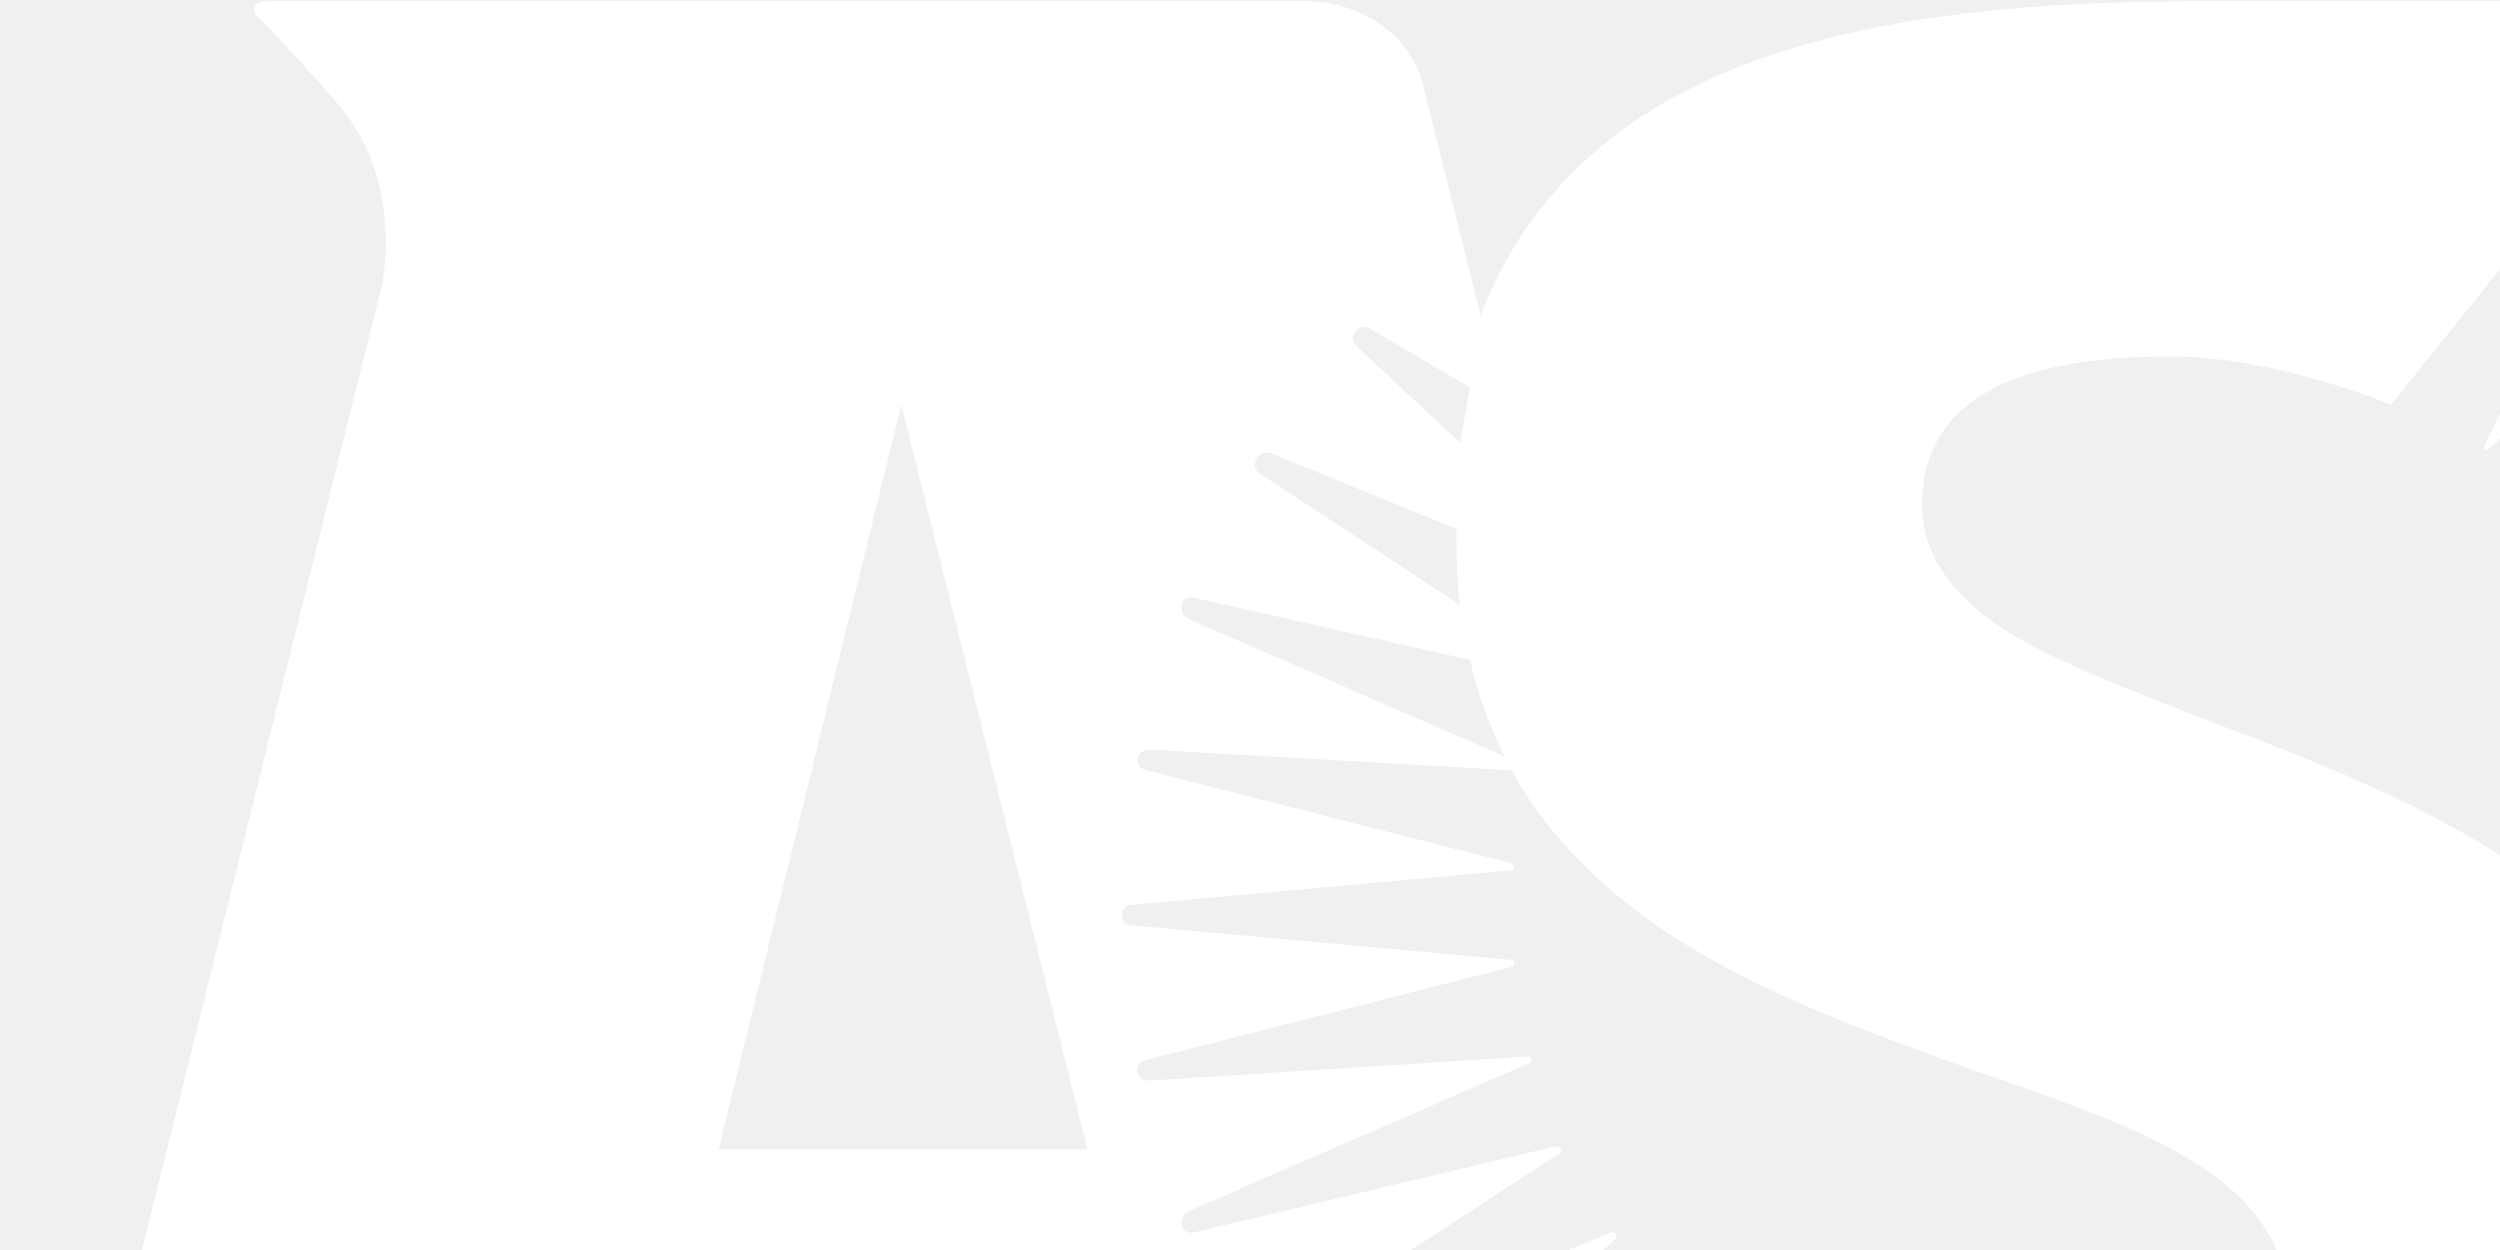
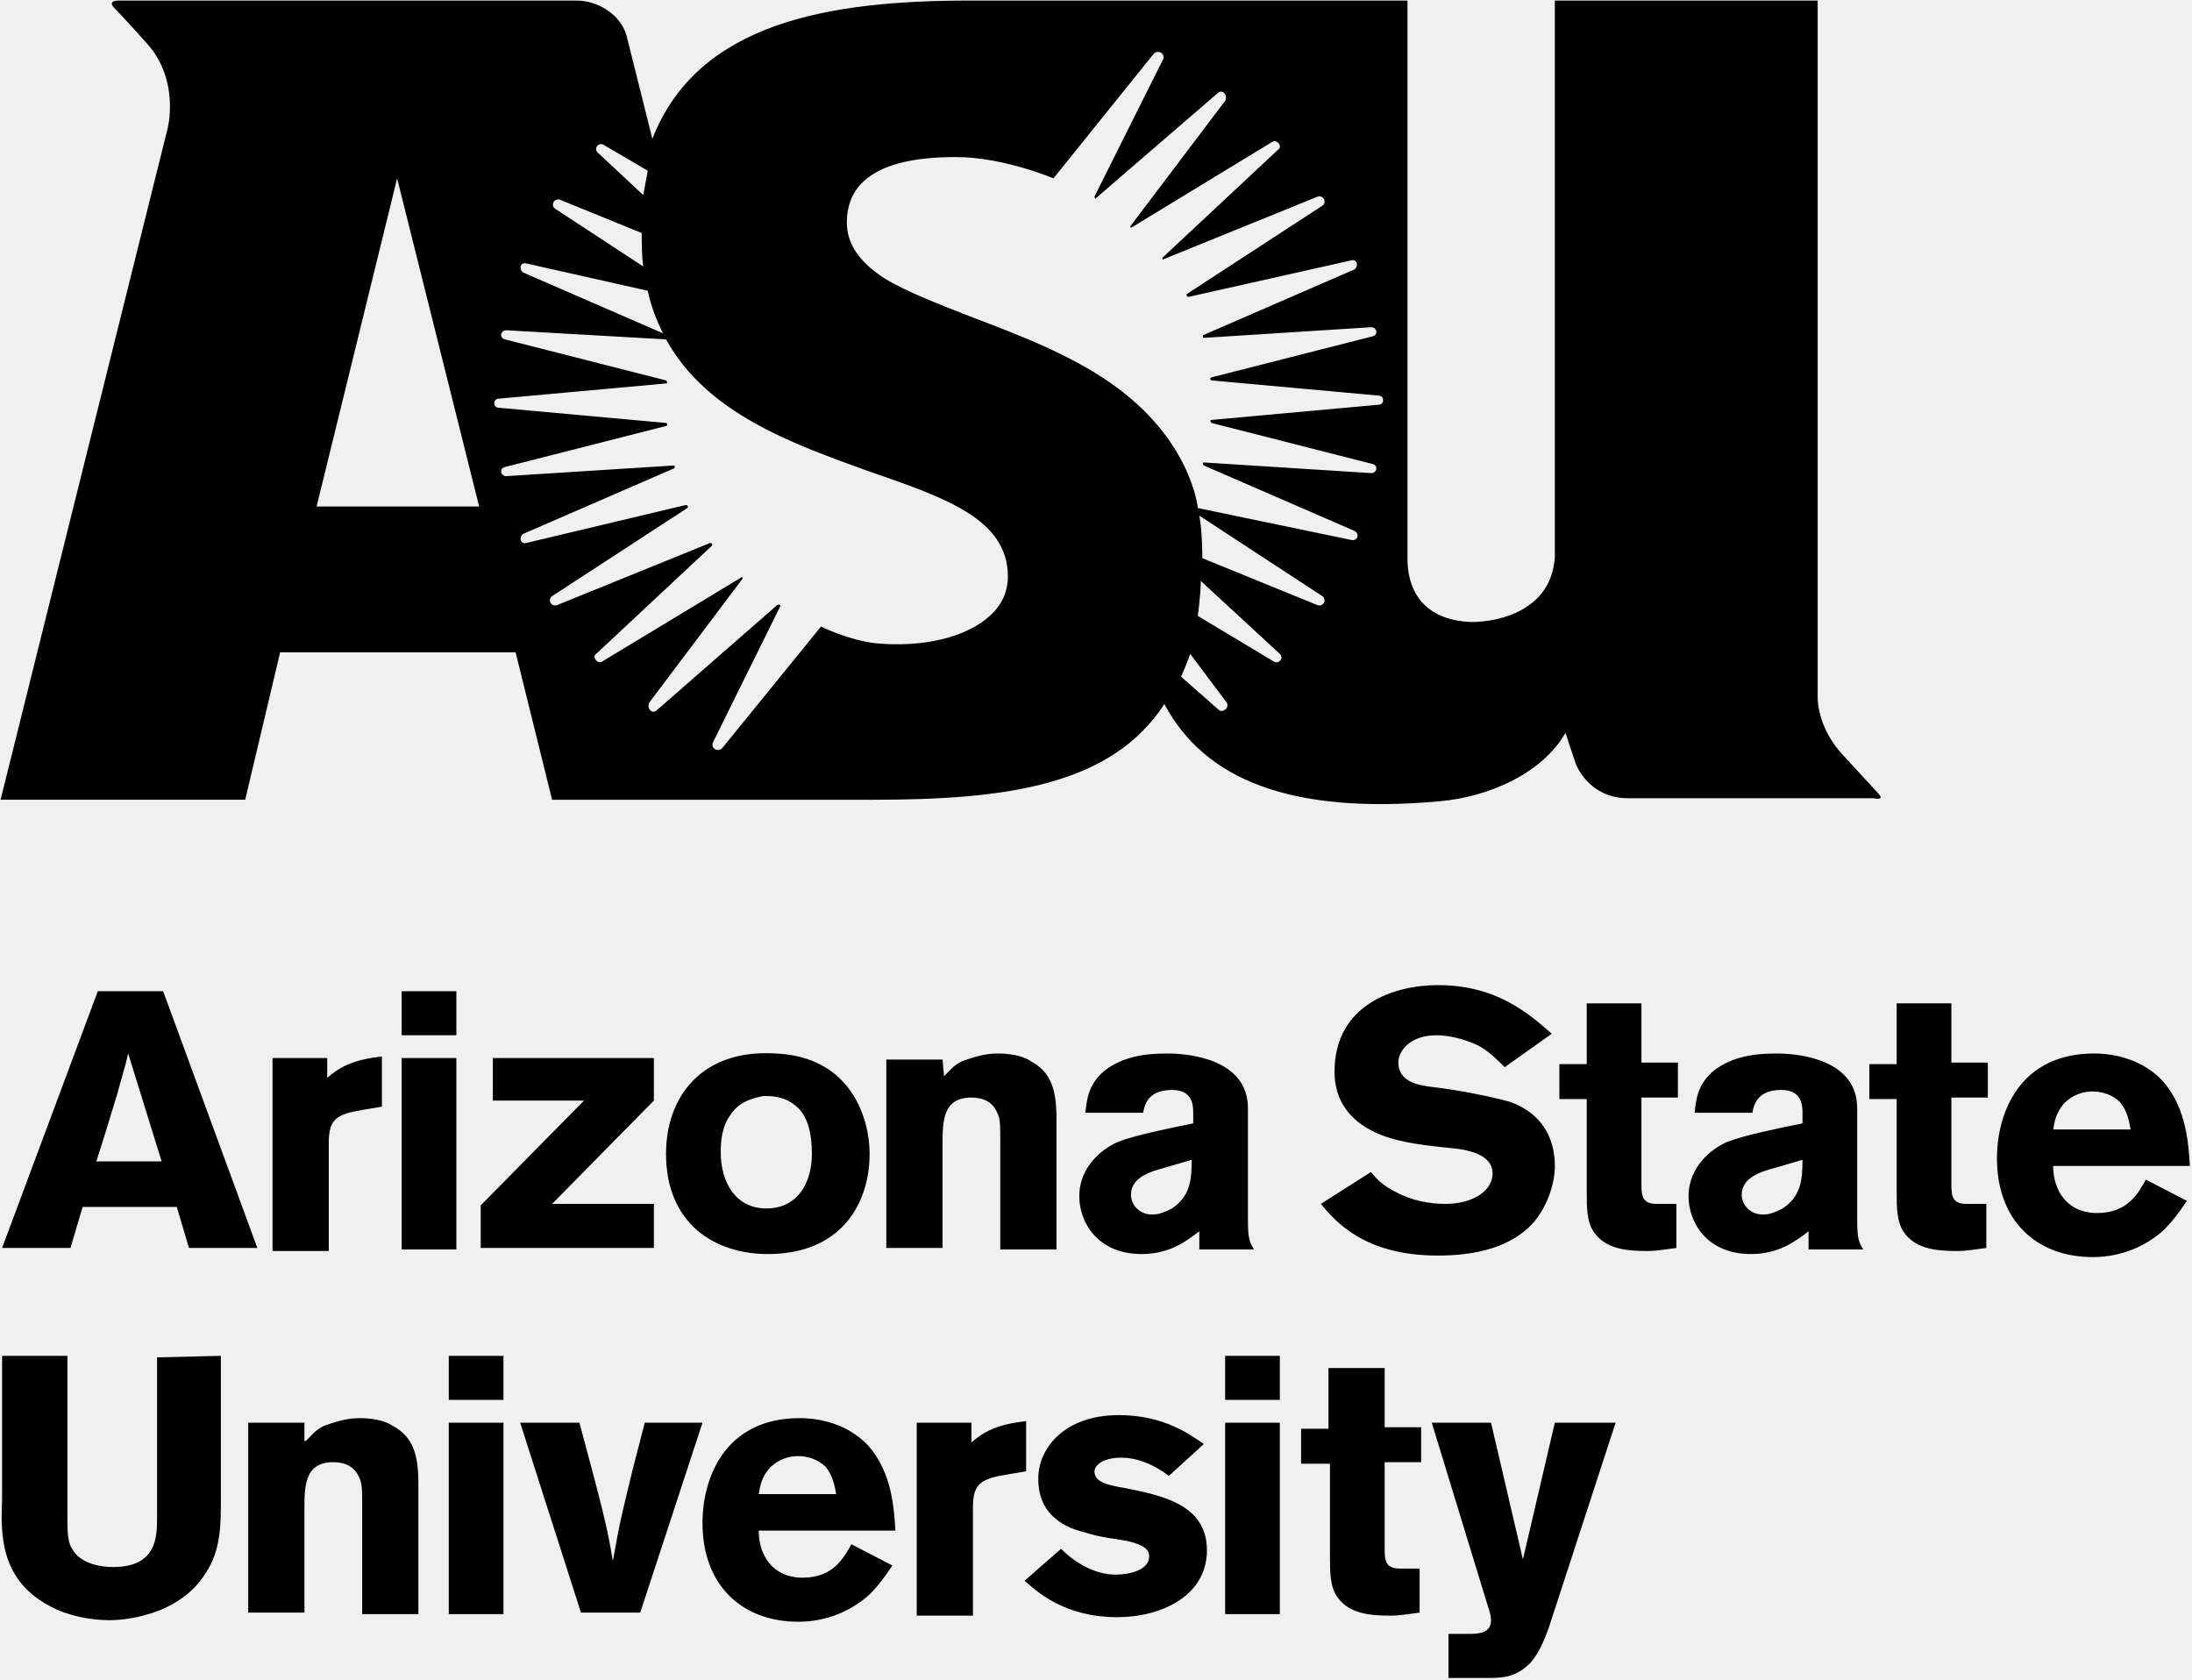
- <svg xmlns="http://www.w3.org/2000/svg" fill="#FFFFFF" width="200" height="100" viewBox="0 0 200 100">
+ <svg xmlns="http://www.w3.org/2000/svg" width="398" height="305" viewBox="0 0 398 305">
  <g transform="translate(-1 -1)">
    <g transform="translate(0 179.31)">
      <path d="M30.62 1.655l17.104 46.62H35.31l-2.207-7.447H16l-2.207 7.448H1.38l17.38-46.62H30.62zm-6.344 11.31c-.552 2.483-1.38 4.966-1.931 7.173-1.104 3.586-2.759 9.103-3.862 12.414h11.862l-6.07-19.586zm36.138 4.414c2.207-1.93 4.69-3.31 9.93-3.862v9.104l-3.31.551c-4.965.828-6.344 1.656-6.344 6.07v19.586H50.483V13.793h9.93v3.586zM73.93 1.655h9.931v8h-9.931v-8zm0 12.138h9.931v34.759h-9.931V13.793z" />
      <path d="M90.207 13.793L119.724 13.793 119.724 21.517 101.241 40.276 119.724 40.276 119.724 48.276 88.276 48.276 88.276 40.552 107.034 21.517 90.483 21.517 90.483 13.793z" />
      <path d="M158.897 31.172c0 8.828-4.966 18.207-18.483 18.207-9.655 0-18.483-5.517-18.483-18.207 0-10.482 6.62-19.034 19.862-18.206 13.793.551 17.104 11.862 17.104 18.206zm-25.38-6.896c-1.38 1.93-1.655 4.414-1.655 6.62 0 5.518 2.759 10.207 8.276 10.207 5.517 0 8.276-4.413 8.276-9.93 0-3.863-.828-6.897-2.759-8.552-2.207-1.931-4.414-1.931-6.069-1.931-2.758.551-4.69 1.379-6.069 3.586zm38.897-7.173c1.103-1.103 1.655-1.93 3.31-2.758 1.655-.552 3.862-1.38 6.345-1.38 1.931 0 4.414.276 6.069 1.38 3.586 1.93 4.69 4.965 4.69 10.483v23.724H182.62V28.966c0-3.035 0-4.138-.552-5.242-.828-1.93-2.483-2.758-4.69-2.758-5.241 0-5.241 4.413-5.241 8.551v18.759H161.93V14.069h10.207l.276 3.034zm25.655 6.621c.276-2.483.552-5.241 3.586-7.724 3.31-2.483 7.173-3.034 11.31-3.034 4.138 0 14.621 1.103 14.621 9.93v20.138c0 3.587.276 4.138 1.104 5.518h-9.931v-3.31c-2.483 1.93-5.518 4.137-10.483 4.137-8 0-11.31-5.793-11.31-10.482 0-5.518 4.413-8.828 7.172-9.931 2.759-1.104 9.38-2.483 13.517-3.31v-1.932c0-1.655-.276-4.138-3.862-4.138-4.414 0-4.965 2.759-5.241 4.138h-10.483zm12.69 10.483c-1.656.552-4.414 1.655-4.414 4.414 0 1.655 1.38 3.586 3.862 3.586 1.38 0 2.483-.552 3.586-1.104 3.31-2.206 3.586-5.24 3.586-8.827l-6.62 1.93zm39.172.276c1.103 1.38 2.207 2.483 4.414 3.586 3.034 1.655 6.345 2.207 9.103 2.207 4.69 0 8.552-2.207 8.552-5.517 0-3.587-4.69-4.414-8.276-4.69-2.483-.276-5.241-.552-7.724-1.103-2.759-.552-12.69-2.76-12.69-12.69C243.31 4.138 254.07.552 262.07.552c10.759 0 16.552 5.241 20.69 8.827l-8.552 6.07c-1.38-1.38-2.759-2.76-4.69-3.863-1.655-.827-4.69-1.93-7.724-1.93-4.69 0-6.896 2.758-6.896 4.965 0 3.586 3.862 4.138 6.069 4.413 4.965.552 11.586 1.932 14.344 2.76 5.242 1.93 8 6.068 8 11.585 0 3.31-1.379 7.173-3.586 9.931-4.138 4.966-11.034 6.345-17.655 6.345-13.241 0-18.483-6.069-21.241-9.38l9.103-5.792zm38.897-30.62h10.206V14.62h6.621v6.345h-6.62v15.448c0 2.207 0 3.862 2.758 3.862h3.586v8c-2.207.276-3.586.552-5.241.552-3.586 0-7.448-.276-9.655-3.31-1.38-1.932-1.38-4.415-1.38-7.725V21.241h-4.965v-6.344h4.965V3.862h-.275zm19.862 19.861c.276-2.483.551-5.241 3.586-7.724 3.31-2.483 7.172-3.034 11.31-3.034 4.138 0 14.62 1.103 14.62 9.93v20.138c0 3.587.277 4.138 1.104 5.518h-9.93v-3.31c-2.483 1.93-5.518 4.137-10.483 4.137-8 0-11.31-5.793-11.31-10.482 0-5.518 4.413-8.828 7.172-9.931 2.758-1.104 9.379-2.483 13.517-3.31v-1.932c0-1.655-.276-4.138-3.862-4.138-4.414 0-4.966 2.759-5.242 4.138H308.69zm12.965 10.483c-1.655.552-4.414 1.655-4.414 4.414 0 1.655 1.38 3.586 3.862 3.586 1.38 0 2.483-.552 3.587-1.104 3.31-2.206 3.586-5.24 3.586-8.827l-6.62 1.93zm23.448-30.345h10.207v10.759h6.621v6.345h-6.62v15.448c0 2.207 0 3.862 2.758 3.862h3.586v8c-2.207.276-3.586.552-5.241.552-3.586 0-7.448-.276-9.655-3.31-1.38-1.932-1.38-4.415-1.38-7.725V21.241h-4.965v-6.344h4.965V3.862h-.276zm52.966 35.862c-1.103 1.655-2.483 3.586-4.138 5.242-3.034 2.758-7.448 4.965-12.965 4.965-10.207 0-17.38-6.62-17.38-17.931 0-8.276 4.138-19.034 17.655-19.034 1.931 0 8 .275 12.414 4.965 4.414 4.966 4.69 11.586 4.966 15.448h-24.828c0 4.414 2.483 8.552 8 8.552 5.517 0 7.448-3.586 8.828-6.069l7.448 3.862zM387.862 26.76c-.276-1.38-.552-3.31-1.931-4.966-1.38-1.38-3.31-1.93-4.965-1.93-2.483 0-4.138 1.103-5.242 2.206-1.38 1.655-1.655 3.034-1.93 4.69h14.068z" />
      <g>
        <path d="M41.103 67.862V94.07c0 4.414 0 9.103-2.758 13.241-4.966 8-15.448 8.552-17.38 8.552-3.586 0-7.724-.828-10.758-2.483-9.104-4.69-9.104-12.965-8.828-19.31V67.862h11.862v29.241c0 2.483 0 4.414.828 5.794 1.38 2.482 4.69 3.31 7.448 3.31 8 0 8-5.517 8-9.104V68.138l11.586-.276zM56.552 83.31c1.103-1.103 1.655-1.93 3.31-2.758 1.655-.552 3.862-1.38 6.345-1.38 1.93 0 4.414.276 6.069 1.38 3.586 1.93 4.69 4.965 4.69 10.482v23.725H66.759V95.172c0-3.034 0-4.138-.552-5.241-.828-1.931-2.483-2.759-4.69-2.759-5.241 0-5.241 4.414-5.241 8.552v18.759H46.069V80h10.207v3.31h.276zm25.93-15.448h9.932v8h-9.931v-8zm0 12.138h9.932v34.759h-9.931V80zm12.966 0h10.759c4.138 15.448 4.965 18.483 6.069 25.103 1.38-7.724 1.655-8.551 3.586-16.551L118.07 80h10.483l-11.31 34.483h-10.76L95.449 80zm67.586 25.931c-1.103 1.655-2.482 3.586-4.137 5.241-3.035 2.759-7.449 4.966-12.966 4.966-10.207 0-17.38-6.62-17.38-17.931 0-8.276 4.139-19.035 17.656-19.035 1.93 0 8 .276 12.414 4.966 4.413 4.965 4.69 11.586 4.965 15.448H138.76c0 4.414 2.482 8.552 8 8.552 5.517 0 7.448-3.586 8.827-6.069l7.448 3.862zm-10.206-12.965c-.276-1.38-.552-3.31-1.931-4.966-1.38-1.38-3.31-1.931-4.966-1.931-2.483 0-4.138 1.103-5.241 2.207-1.38 1.655-1.656 3.034-1.931 4.69h14.069zm24.551-9.38c2.207-1.93 4.69-3.31 9.931-3.862v9.104l-3.31.551c-4.966.828-6.345 1.655-6.345 6.07v19.585h-10.207V80h9.931v3.586zm16.276 19.31c2.759 2.76 6.345 4.69 9.931 4.69 2.483 0 6.07-.827 6.07-3.31 0-1.104-.828-1.655-1.38-1.931-1.655-.828-3.862-1.104-5.793-1.38-1.655-.275-3.035-.551-4.69-1.103-2.207-.552-4.138-1.38-5.793-3.034-1.655-1.656-2.483-3.862-2.483-6.621 0-5.793 4.966-11.586 14.62-11.586 8.277 0 12.966 3.586 15.45 5.241l-6.346 5.793c-3.31-2.483-6.344-3.31-8.551-3.31-3.862 0-4.966 1.655-4.966 2.483 0 1.93 2.207 2.482 5.517 3.034 6.897 1.38 14.897 3.035 14.897 11.31 0 8.276-8.276 12.138-16.276 12.138-9.655 0-14.62-4.69-16.828-6.62l6.621-5.793zm29.793-35.034h9.931v8h-9.93v-8zm0 12.138h9.931v34.759h-9.93V80zm18.759-9.931h10.207v10.759h6.62v6.344h-6.62v15.449c0 2.207 0 3.862 2.758 3.862h3.587v8c-2.207.276-3.587.551-5.242.551-3.586 0-7.448-.275-9.655-3.31-1.38-1.93-1.38-4.414-1.38-7.724V87.448h-5.24v-6.345h4.965V70.07zM294.345 80l-12.138 37.241c-.828 2.207-1.655 4.414-3.31 6.345-2.483 2.483-4.69 2.759-7.449 2.759H264v-8h3.586c1.655 0 4.138 0 4.138-2.483 0-.828-.276-1.655-.552-2.483L260.966 80h10.758l5.793 24.828L283.31 80h11.035z" />
      </g>
    </g>
    <path d="M335.724 138.207c-4.965-5.241-4.69-10.759-4.69-10.759V1.103H283.31V102.07c-.551 9.655-9.93 11.862-15.172 11.862-7.448-.276-11.586-4.414-11.586-11.586V1.103H209.93h-32.828c-25.379 0-49.379 3.863-57.655 25.104l-4.69-18.759c-1.103-3.862-5.24-6.345-9.103-6.345H22.621c-1.104 0-1.655.276-1.104 1.104 0 0 2.207 2.207 6.345 6.896 5.793 6.621 3.586 15.173 3.586 15.173L1.103 146.206h44.414l6.345-26.758h42.759l6.62 26.759h58.207c24 0 43.31-2.483 52.966-17.38 7.172 13.518 22.62 20.139 49.93 17.656 9.38-.828 18.76-5.242 22.897-12.414l1.931 5.793c1.656 3.586 4.966 6.069 9.38 6.069h44.69c1.103.276 1.655 0 .827-.828 0 0-2.483-2.758-6.345-6.896zM110.621 27.31l8 4.69c-.276 1.38-.552 3.034-.828 4.414l-8.276-7.724c-.827-.828.276-1.931 1.104-1.38zm-8 9.931l14.896 6.07c0 1.655 0 4.137.276 6.068l-16-10.482c-.827-.552-.276-1.931.828-1.656zm-6.07 11.587l22.07 4.965c.551 2.759 1.655 5.517 2.758 7.724L96 50.483c-.828-.552-.552-1.931.552-1.655zM58.484 92.966l14.62-59.587L88 92.966H58.483zm122.207 19.862c-4.138 3.862-12.138 5.793-20.69 4.965-4.966-.552-9.931-3.034-9.931-3.034l-17.931 22.069c-.828.827-2.207 0-1.655-1.104l12.138-24.552c.276-.275-.276-.551-.552-.275l-21.793 19.034c-.828.828-1.931-.276-1.38-1.38l16.828-22.344c.276-.276 0-.552-.276-.276l-25.103 15.172c-.828.552-1.931-.827-1.104-1.379l20.966-19.586c.276-.276 0-.552-.276-.552l-27.862 11.31c-1.103.276-1.655-1.103-.828-1.655l24.552-16c.276-.275 0-.551-.276-.551l-28.965 6.896c-1.104.276-1.38-1.103-.552-1.655l27.31-11.862c.276 0 .276-.552 0-.552l-30.344 1.931c-1.104 0-1.38-1.379-.276-1.655l29.241-7.448c.276 0 .276-.552 0-.552l-30.345-2.759c-1.103 0-1.103-1.655 0-1.655l30.345-2.758c.276 0 .276-.276 0-.552L92.69 62.621c-1.104-.276-.828-1.655.276-1.655l28.965 1.655c7.448 13.517 23.172 19.034 36.966 24C172.414 91.31 184 95.172 184 105.655c0 2.759-1.103 5.242-3.31 7.173zm41.655 17.103l-6.897-6.069s1.104-2.483 1.655-4.138l6.621 8.828c.552.827-.552 1.93-1.38 1.379zm9.93-8.828l-13.792-8.275s.551-4.138.551-6.345l14.345 13.241c.828.828-.276 1.931-1.103 1.38zm8-10.206l-20.965-8.552s0-4.966-.551-7.724l22.344 14.62c.828.552.276 1.931-.827 1.656zm11.035-36.414l-30.344 2.758c-.276 0-.276.276 0 .552l29.24 7.448c1.104.276.828 1.656-.275 1.656l-30.345-1.931c-.276 0-.276.275 0 .551l27.31 11.862c1.104.552.552 1.931-.551 1.655l-27.862-5.793s-1.104-12.413-15.724-22.62c-7.449-5.242-16.828-8.828-24.828-11.862-6.345-2.483-12.138-4.69-16.276-7.173-4.69-3.034-6.896-6.345-6.896-10.207 0-2.758.827-5.241 2.758-7.172 3.31-3.31 9.104-4.69 17.104-4.69 8.551 0 17.655 3.862 17.655 3.862l18.207-22.62c.827-.828 2.207 0 1.655 1.103L199.724 36.69c0 .276.276.551.276.276l22.069-19.035c.828-.828 1.931.276 1.38 1.38l-17.104 22.62c-.276.276 0 .552.276.276L232 26.759c.828-.552 1.931.827 1.103 1.379l-20.965 19.586c-.276.276 0 .552.276.276l27.862-11.31c1.103-.276 1.655 1.103.827 1.655l-24.551 16c-.276.276 0 .552.276.552l29.517-6.621c1.103-.276 1.38 1.103.552 1.655l-27.31 11.862c-.277 0-.277.552 0 .552l30.344-1.931c1.103 0 1.38 1.38.276 1.655l-29.241 7.448c-.276 0-.276.552 0 .552l30.344 2.759c1.104 0 1.104 1.655 0 1.655z" />
  </g>
</svg>
